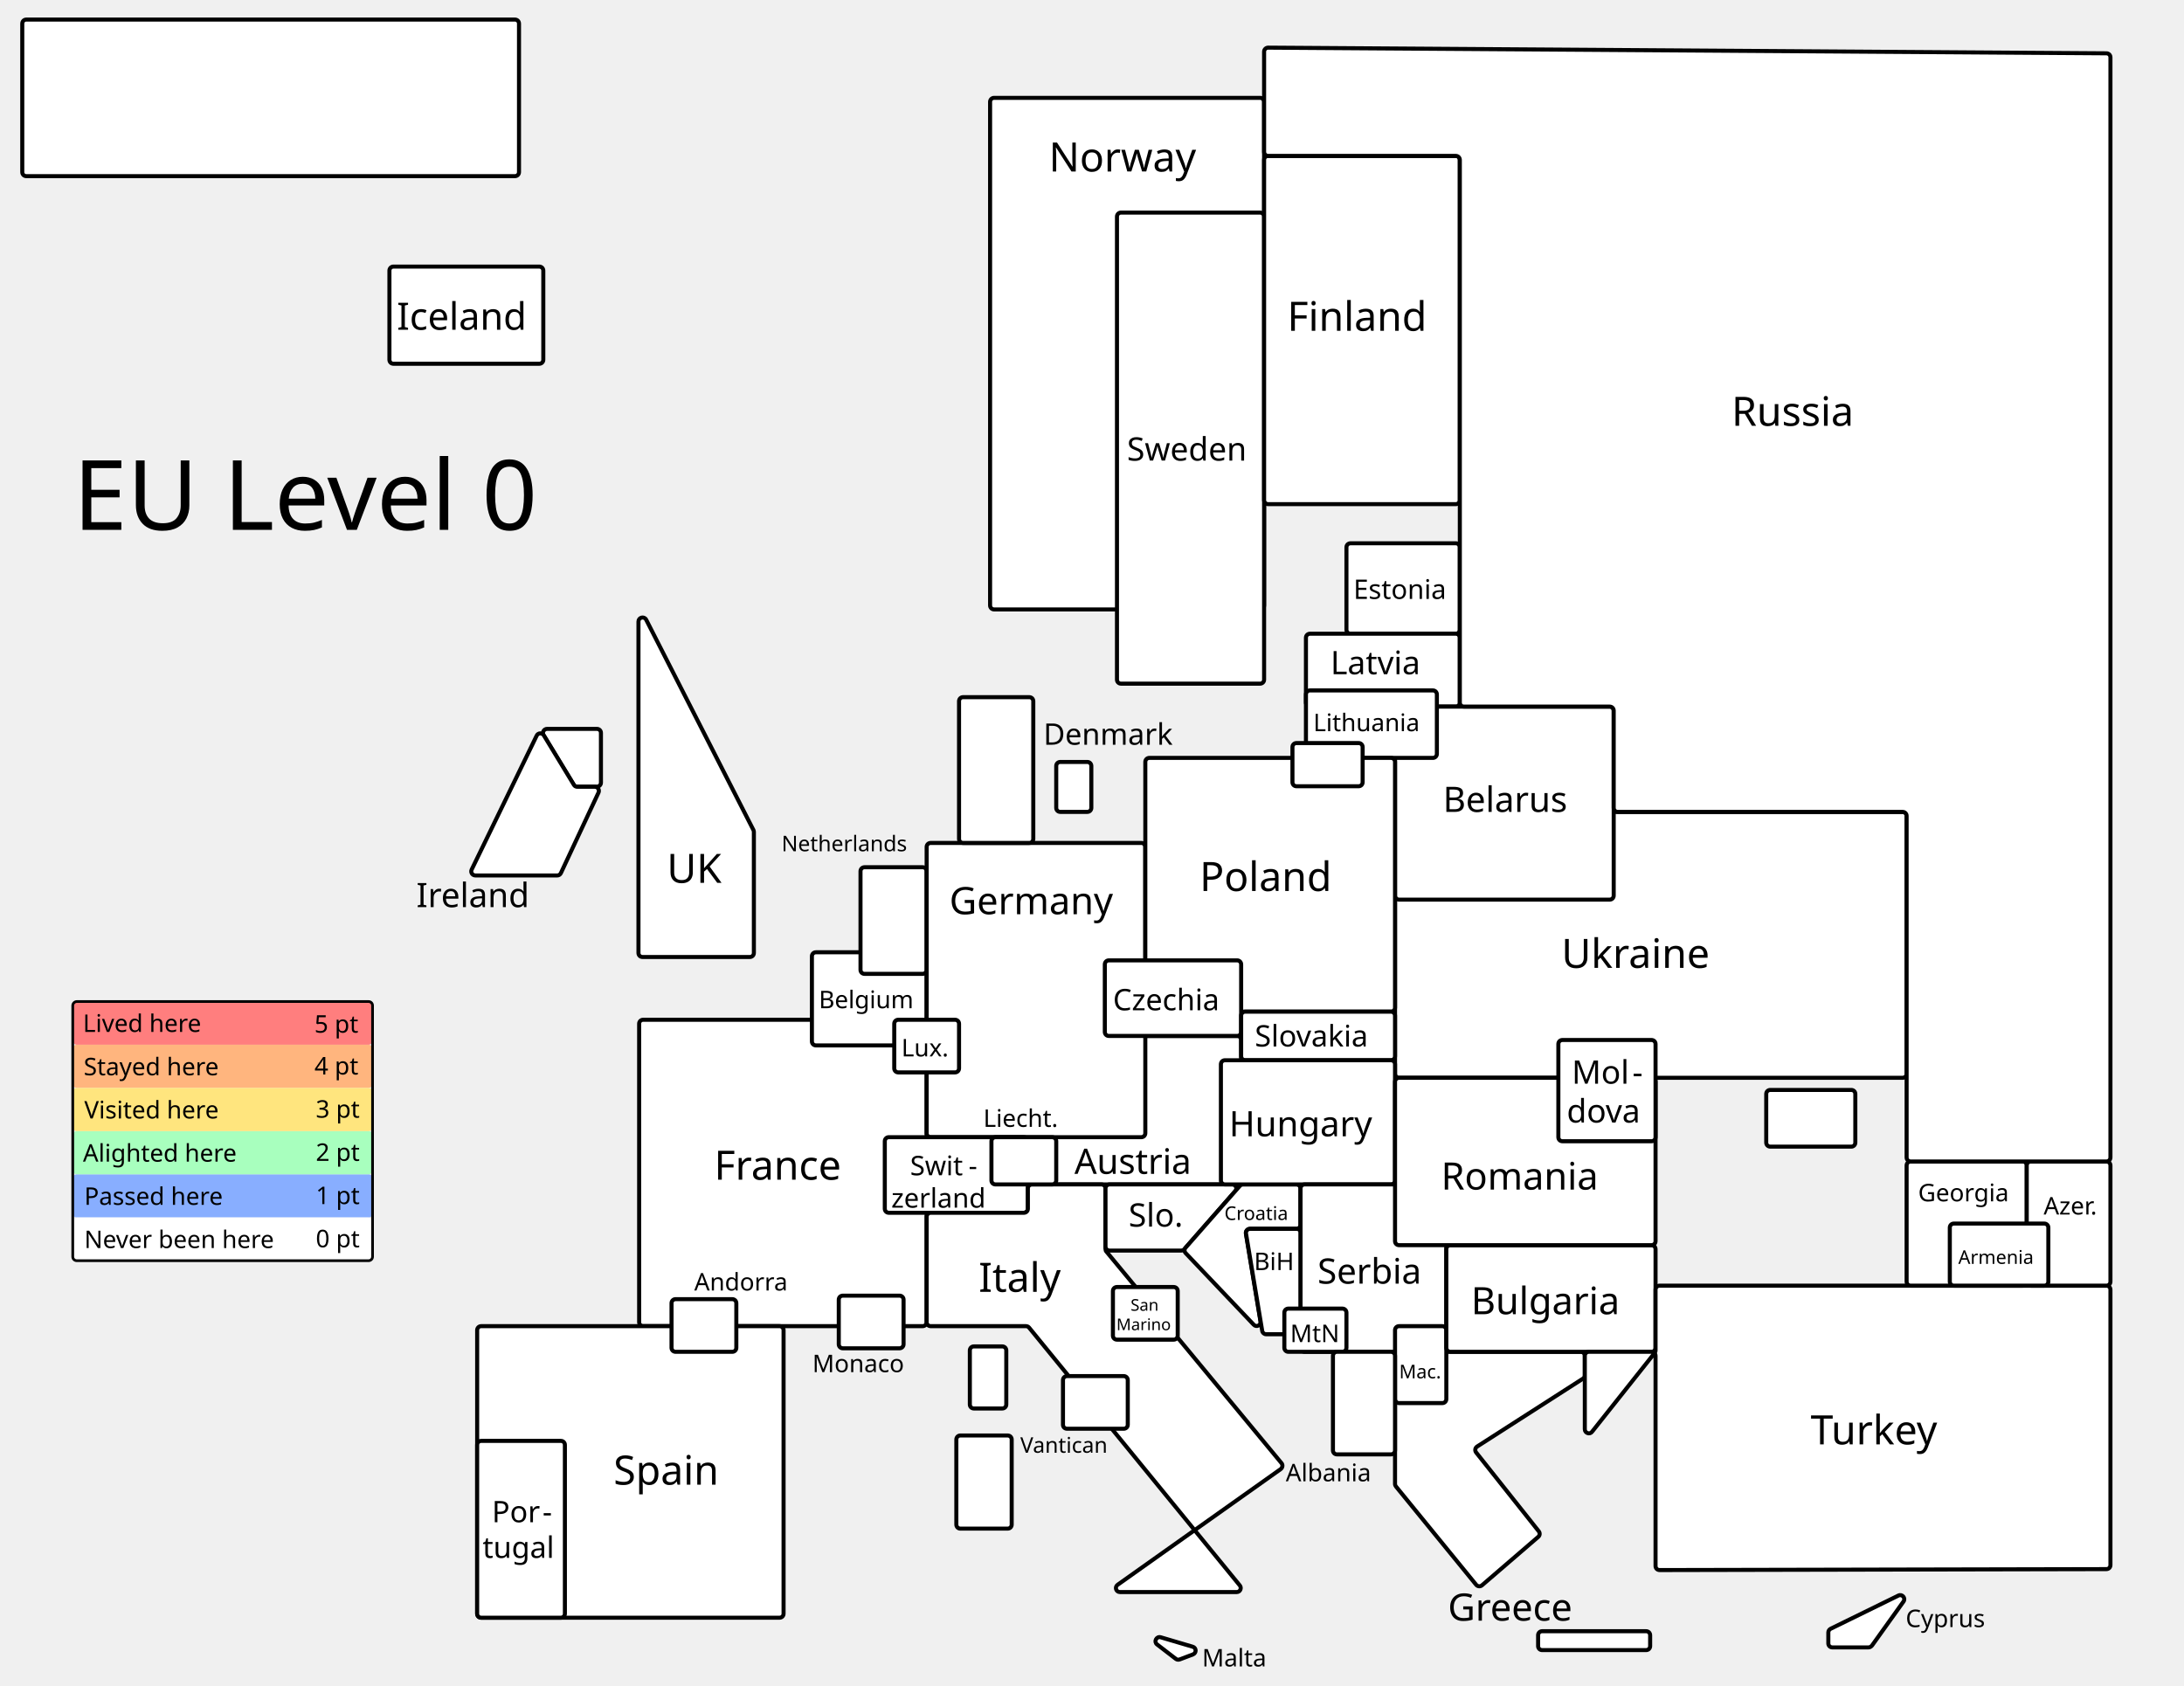
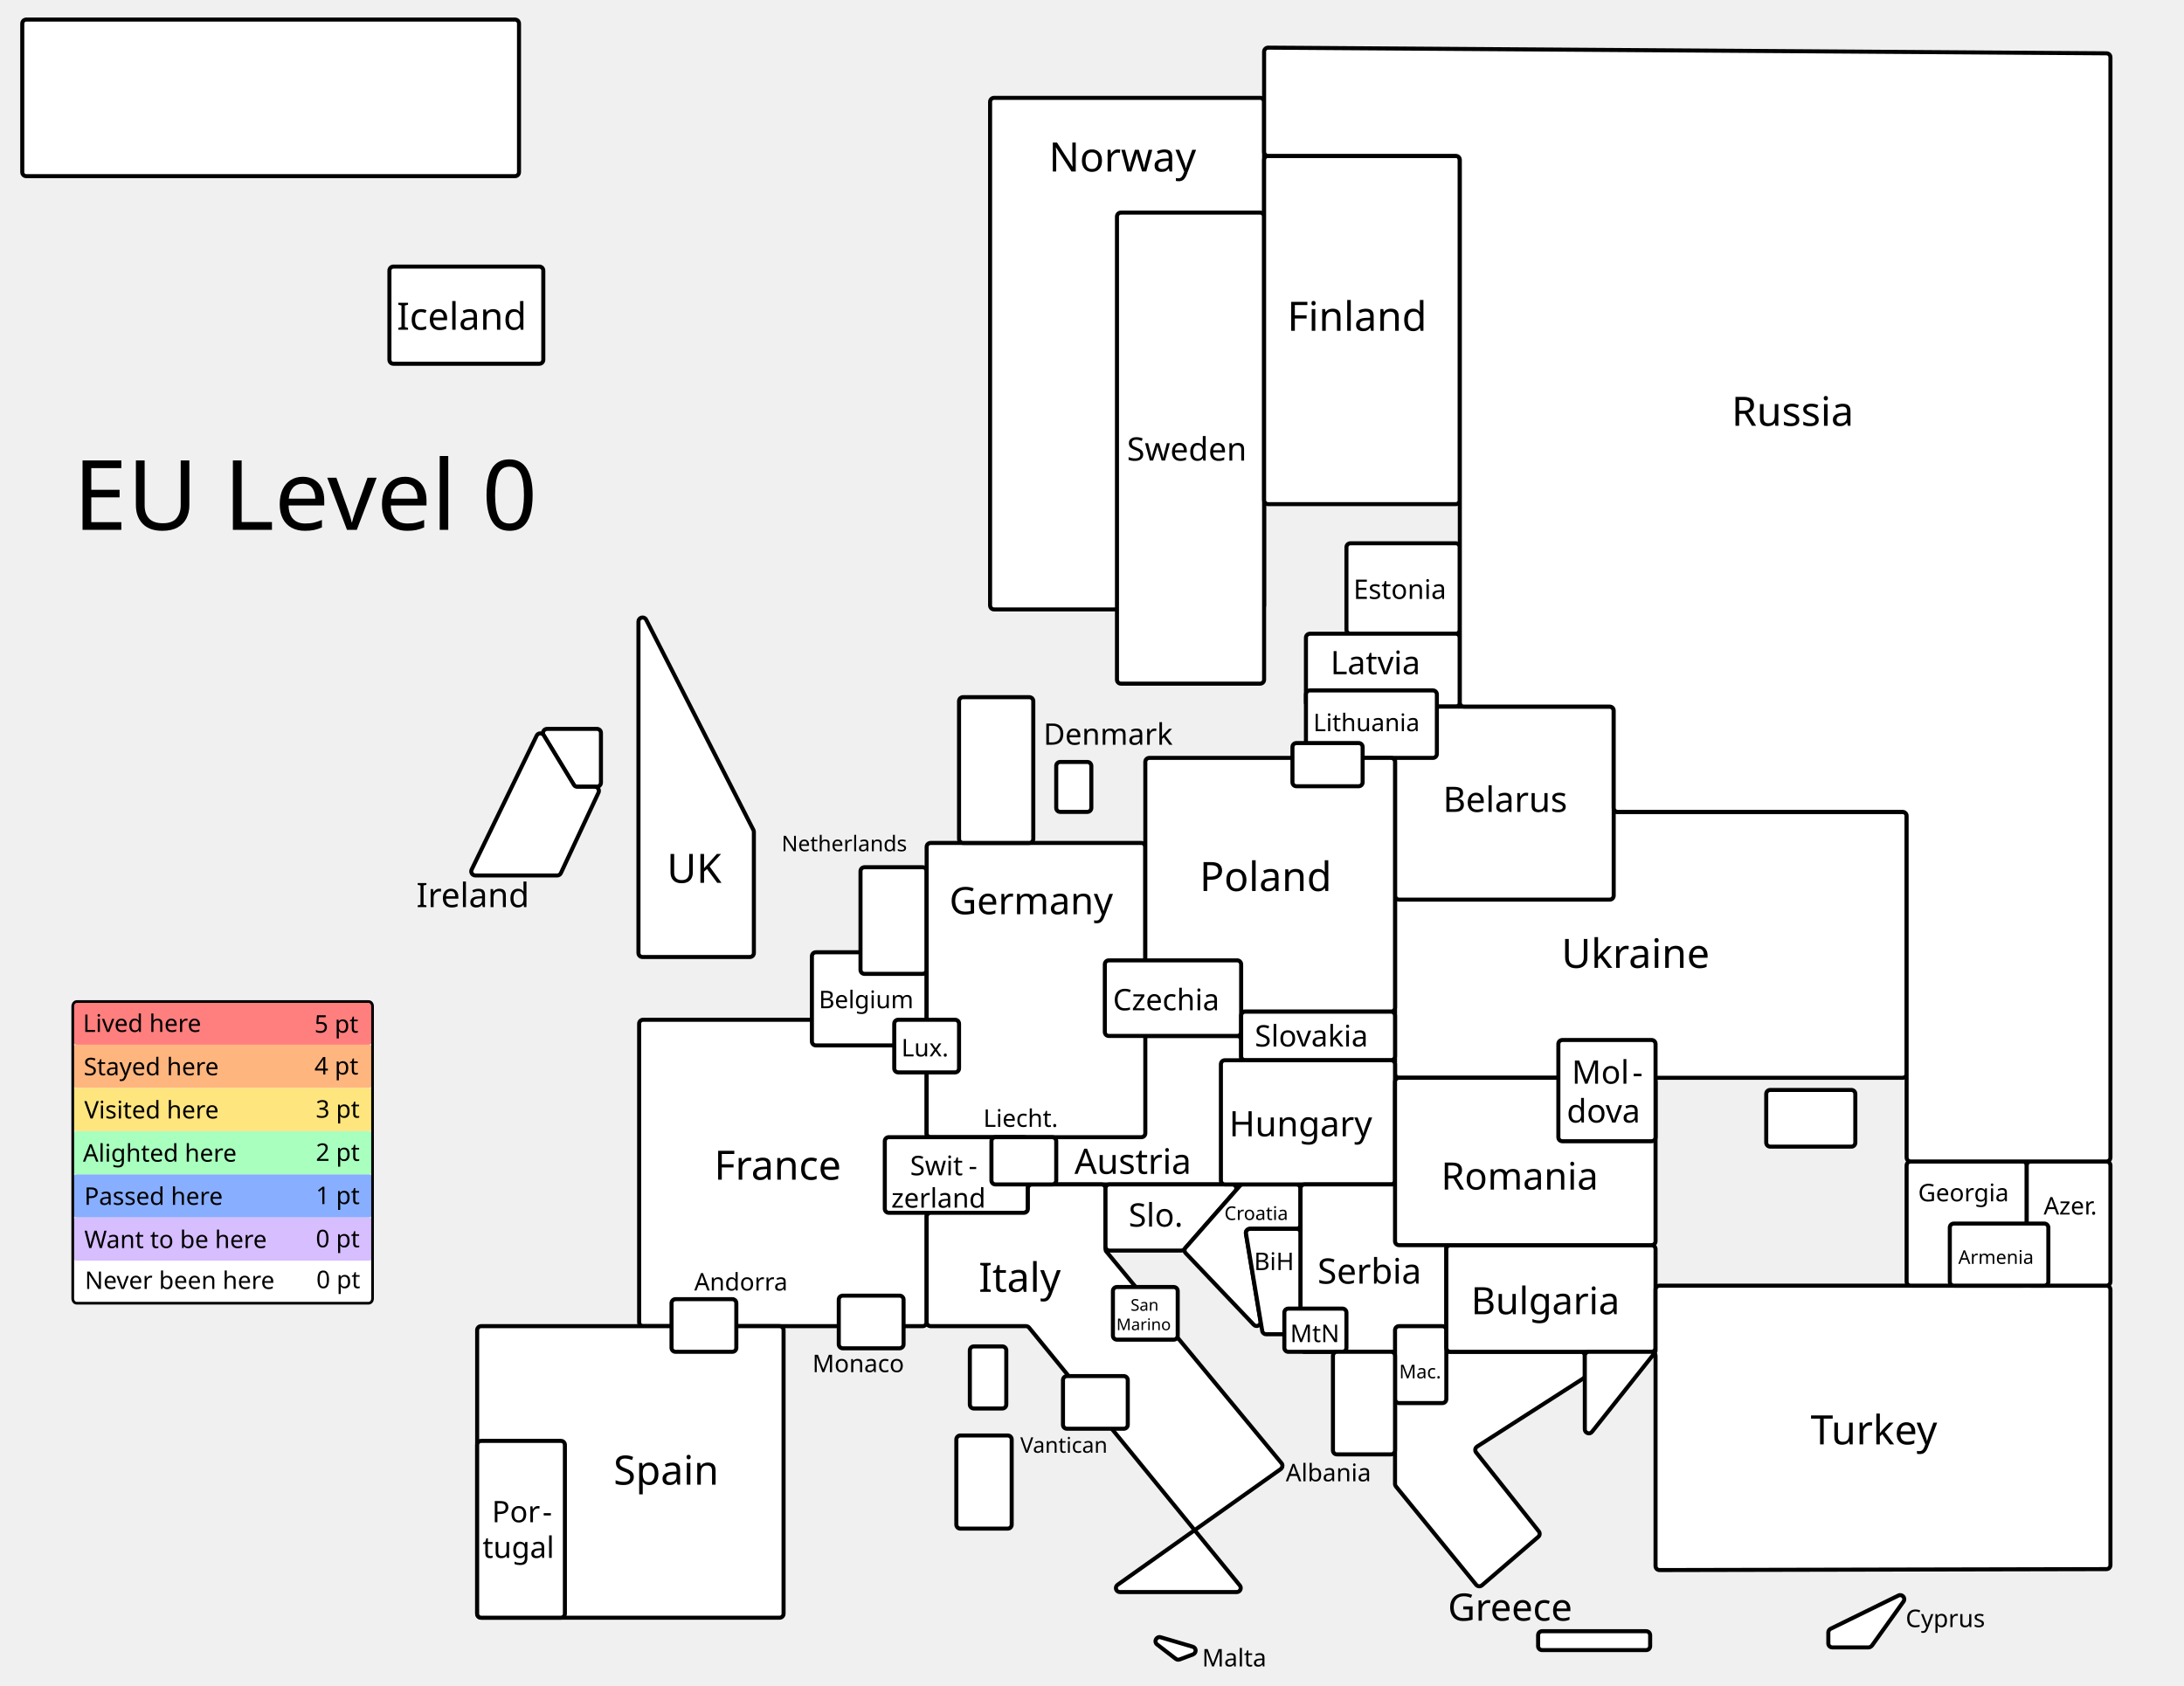
<svg xmlns="http://www.w3.org/2000/svg" version="1.1" id="Layer_1" x="0px" y="0px" viewBox="0 0 1618 1249" style="enable-background:new 0 0 1618 1249;" xml:space="preserve">
  <style type="text/css">
	.st0{fill:#FFFFFF;stroke:#000000;stroke-width:3;stroke-miterlimit:10;}
	.st1{display:none;fill:#FFFFFF;stroke:#000000;stroke-width:3;stroke-miterlimit:10;}
- 	.st2{fill:#88AEFF;}
- 	.st3{fill:#FF7E7E;}
- 	.st4{fill:#A8FFBE;}
- 	.st5{fill:#FFB57E;}
- 	.st6{fill:#FFFFFF;}
- 	.st7{fill:#FFE57E;}
- 	.st8{fill:none;stroke:#000000;stroke-width:2;stroke-miterlimit:10;}
- 	.st9{fill:none;}
- 	.st10{font-family:'ArialRoundedMTBold';}
- 	.st11{font-size:18px;}
- 	.st12{font-family:'LucidaSans-Demi';}
- 	.st13{font-size:72px;}
- 	.st14{font-size:30px;}
- 	.st15{font-size:25px;}
- 	.st16{font-size:22px;}
- 	.st17{font-size:28px;}
- 	.st18{font-size:26px;}
- 	.st19{font-size:16px;}
- 	.st20{font-size:20px;}
- 	.st21{font-size:24px;}
- 	.st22{font-size:14px;}
- 	.st23{font-size:12px;}
+ 	.st2{fill:#FFFFFF;}
+ 	.st3{fill:#88AEFF;}
+ 	.st4{fill:#FF7E7E;}
+ 	.st5{fill:#A8FFBE;}
+ 	.st6{fill:#FFB57E;}
+ 	.st7{fill:#D6BEFF;}
+ 	.st8{fill:#FFE57E;}
+ 	.st9{fill:none;stroke:#000000;stroke-width:2;stroke-miterlimit:10;}
+ 	.st10{fill:none;}
+ 	.st11{font-family:'ArialRoundedMTBold';}
+ 	.st12{font-size:18px;}
+ 	.st13{font-family:'LucidaSans-Demi';}
+ 	.st14{font-size:72px;}
+ 	.st15{font-size:30px;}
+ 	.st16{font-size:25px;}
+ 	.st17{font-size:22px;}
+ 	.st18{font-size:28px;}
+ 	.st19{font-size:26px;}
+ 	.st20{font-size:16px;}
+ 	.st21{font-size:20px;}
+ 	.st22{font-size:24px;}
+ 	.st23{font-size:14px;}
+ 	.st24{font-size:12px;}
</style>
  <g id="地区">
-     <path id="UK" class="st0" d="M558.5,616.4V706c0,1.7-1.3,3-3,3H476c-1.7,0-3-1.3-3-3V460.5c0-3.1,4.2-4.2,5.7-1.4l79.5,155.9   C558.4,615.5,558.5,616,558.5,616.4z" />
+     <path id="UK" class="st0" d="M558.5,616.4V706c0,1.7-1.3,3-3,3H476c-1.7,0-3-1.3-3-3V460.5c0-3.1,4.2-4.2,5.7-1.4L558.2,615   C558.4,615.5,558.5,616,558.5,616.4z" />
    <path id="UK_00000096773038719015062670000004004288675227892897_" class="st0" d="M405.3,540h36.9c1.7,0,3,1.3,3,3v36.8   c0,1.7-1.3,3-3,3h-14.6c-1,0-2-0.5-2.6-1.4l-22.4-36.8C401.5,542.6,403,540,405.3,540z" />
    <path id="Ireland" class="st0" d="M349.4,644.3l48.2-99.3c1-2.1,4-2.3,5.3-0.2l22.3,36.7c0.5,0.9,1.5,1.4,2.6,1.4h12.9   c2.2,0,3.6,2.3,2.7,4.3l-27.9,59.7c-0.5,1-1.5,1.7-2.7,1.7h-60.5C349.9,648.6,348.5,646.3,349.4,644.3z" />
    <path id="France" class="st0" d="M683.5,982.5h-207c-1.7,0-3-1.3-3-3v-221c0-1.7,1.3-3,3-3h207c1.7,0,3,1.3,3,3v221   C686.5,981.2,685.2,982.5,683.5,982.5z" />
    <path id="Belgium" class="st0" d="M683.5,774.5h-79c-1.7,0-3-1.3-3-3v-63c0-1.7,1.3-3,3-3h79c1.7,0,3,1.3,3,3v63   C686.5,773.2,685.2,774.5,683.5,774.5z" />
    <path id="Netherlands" class="st0" d="M683.5,642.5h-43c-1.7,0-3,1.3-3,3v73c0,1.7,1.3,3,3,3h43c1.7,0,3-1.3,3-3v-73   C686.5,643.8,685.2,642.5,683.5,642.5z" />
    <path id="Spain" class="st0" d="M577.5,1198.5h-221c-1.7,0-3-1.3-3-3v-210c0-1.7,1.3-3,3-3h221c1.7,0,3,1.3,3,3v210   C580.5,1197.2,579.2,1198.5,577.5,1198.5z" />
    <path id="Andorra" class="st0" d="M542.5,1001.5h-42c-1.7,0-3-1.3-3-3v-33c0-1.7,1.3-3,3-3h42c1.7,0,3,1.3,3,3v33   C545.5,1000.2,544.2,1001.5,542.5,1001.5z" />
    <path id="Portugal" class="st0" d="M415.5,1198.5h-59c-1.7,0-3-1.3-3-3v-125c0-1.7,1.3-3,3-3h59c1.7,0,3,1.3,3,3v125   C418.5,1197.2,417.2,1198.5,415.5,1198.5z" />
    <path id="Austria" class="st0" d="M764.5,767.5h152c1.7,0,3,1.3,3,3v104c0,1.7-1.3,3-3,3h-152c-1.7,0-3-1.3-3-3v-104   C761.5,768.8,762.8,767.5,764.5,767.5z" />
    <path id="Germany" class="st0" d="M845.5,842.5h-156c-1.7,0-3-1.3-3-3v-212c0-1.7,1.3-3,3-3h156c1.7,0,3,1.3,3,3v212   C848.5,841.2,847.2,842.5,845.5,842.5z" />
    <path id="Luxembourg" class="st0" d="M707.5,794.5h-42c-1.7,0-3-1.3-3-3v-33c0-1.7,1.3-3,3-3h42c1.7,0,3,1.3,3,3v33   C710.5,793.2,709.2,794.5,707.5,794.5z" />
    <path id="Switzerland" class="st0" d="M758.5,898.5h-100c-1.7,0-3-1.3-3-3v-50c0-1.7,1.3-3,3-3h100c1.7,0,3,1.3,3,3v50   C761.5,897.2,760.2,898.5,758.5,898.5z" />
    <path id="Italy" class="st0" d="M689.5,898.5h69c1.7,0,3-1.3,3-3v-15c0-1.7,1.3-3,3-3H816c1.7,0,3,1.3,3,3v44.9   c0,0.7,0.2,1.4,0.7,1.9L949.4,1084c1.1,1.3,0.8,3.3-0.6,4.4L828,1174.1c-2.4,1.7-1.2,5.4,1.7,5.4h86.5c2.5,0,3.9-2.9,2.3-4.9   l-156.1-191c-0.6-0.7-1.4-1.1-2.3-1.1h-70.6c-1.7,0-3-1.3-3-3v-78C686.5,899.8,687.8,898.5,689.5,898.5z" />
    <path id="Slovenia" class="st0" d="M875.1,926.5H822c-1.7,0-3-1.3-3-3v-43c0-1.7,1.3-3,3-3h90.9c2.6,0,4,3,2.2,5l-37.7,43   C876.8,926.1,876,926.5,875.1,926.5z" />
    <path id="Croatia" class="st0" d="M928.8,981.4l-50.4-53c-1.1-1.1-1.1-2.9-0.1-4l40.3-45.9c0.6-0.7,1.4-1,2.2-1h39.6   c1.7,0,3,1.3,3,3v26.9c0,1.7-1.3,3-3,3H926c-1.8,0-3.3,1.7-3,3.5l10.8,65C934.4,981.8,930.8,983.6,928.8,981.4z" />
    <path id="Bosnia_and_Herzegovina" class="st0" d="M935.1,986l-12-72.1c-0.3-1.8,1.1-3.5,3-3.5h34.5c1.7,0,3,1.3,3,3v72.1   c0,1.7-1.3,3-3,3H938C936.6,988.5,935.3,987.4,935.1,986z" />
    <path id="Denmark_00000152978937185391522830000000982450071633676435_" class="st0" d="M762.5,624.5h-49c-1.7,0-3-1.3-3-3v-102   c0-1.7,1.3-3,3-3h49c1.7,0,3,1.3,3,3v102C765.5,623.2,764.2,624.5,762.5,624.5z" />
    <path id="Denmark" class="st0" d="M805.5,601.5h-20c-1.7,0-3-1.3-3-3v-31c0-1.7,1.3-3,3-3h20c1.7,0,3,1.3,3,3v31   C808.5,600.2,807.2,601.5,805.5,601.5z" />
    <path id="Norway" class="st0" d="M933.5,451.5h-197c-1.7,0-3-1.3-3-3v-373c0-1.7,1.3-3,3-3h197c1.7,0,3,1.3,3,3v373   C936.5,450.2,935.2,451.5,933.5,451.5z" />
    <path id="Sweden" class="st0" d="M933.5,506.5h-103c-1.7,0-3-1.3-3-3v-343c0-1.7,1.3-3,3-3h103c1.7,0,3,1.3,3,3v343   C936.5,505.2,935.2,506.5,933.5,506.5z" />
    <path id="Finland" class="st0" d="M1078.5,373.5h-139c-1.7,0-3-1.3-3-3v-252c0-1.7,1.3-3,3-3h139c1.7,0,3,1.3,3,3v252   C1081.5,372.2,1080.2,373.5,1078.5,373.5z" />
    <path id="Estonia" class="st0" d="M1078.5,469.5h-78c-1.7,0-3-1.3-3-3v-61c0-1.7,1.3-3,3-3h78c1.7,0,3,1.3,3,3v61   C1081.5,468.2,1080.2,469.5,1078.5,469.5z" />
    <path id="Ukraine" class="st0" d="M1409.5,601.5h-373c-1.7,0-3,1.3-3,3v191c0,1.7,1.3,3,3,3h373c1.7,0,3-1.3,3-3v-191   C1412.5,602.8,1411.2,601.5,1409.5,601.5z" />
    <path id="Latvia" class="st0" d="M1078.5,469.5h-108c-1.7,0-3,1.3-3,3v48c0,1.7,1.3,3,3,3h108c1.7,0,3-1.3,3-3v-48   C1081.5,470.8,1080.2,469.5,1078.5,469.5z" />
    <path id="Belarus" class="st0" d="M1192.5,523.5h-156c-1.7,0-3,1.3-3,3v137c0,1.7,1.3,3,3,3h156c1.7,0,3-1.3,3-3v-137   C1195.5,524.8,1194.2,523.5,1192.5,523.5z" />
    <path id="Lithuania" class="st0" d="M1061.5,511.5h-91c-1.7,0-3,1.3-3,3v44c0,1.7,1.3,3,3,3h91c1.7,0,3-1.3,3-3v-44   C1064.5,512.8,1063.2,511.5,1061.5,511.5z" />
    <path id="Ukraine_00000089561160207137037110000013623068993263219844_" class="st0" d="M1371.5,807.5h-60c-1.7,0-3,1.3-3,3v36   c0,1.7,1.3,3,3,3h60c1.7,0,3-1.3,3-3v-36C1374.5,808.8,1373.2,807.5,1371.5,807.5z" />
    <path id="Poland" class="st0" d="M1030.5,749.5h-179c-1.7,0-3-1.3-3-3v-182c0-1.7,1.3-3,3-3h179c1.7,0,3,1.3,3,3v182   C1033.5,748.2,1032.2,749.5,1030.5,749.5z" />
    <path id="Czechia" class="st0" d="M916.5,767.5h-95c-1.7,0-3-1.3-3-3v-50c0-1.7,1.3-3,3-3h95c1.7,0,3,1.3,3,3v50   C919.5,766.2,918.2,767.5,916.5,767.5z" />
    <path id="Slovakia" class="st0" d="M1030.5,749.5h-108c-1.7,0-3,1.3-3,3v30c0,1.7,1.3,3,3,3h108c1.7,0,3-1.3,3-3v-30   C1033.5,750.8,1032.2,749.5,1030.5,749.5z" />
    <path id="Hungary" class="st0" d="M1030.5,877.5h-123c-1.7,0-3-1.3-3-3v-86c0-1.7,1.3-3,3-3h123c1.7,0,3,1.3,3,3v86   C1033.5,876.2,1032.2,877.5,1030.5,877.5z" />
    <path id="Serbia" class="st0" d="M1068.5,1001.5h-102c-1.7,0-3-1.3-3-3v-118c0-1.7,1.3-3,3-3h102c1.7,0,3,1.3,3,3v118   C1071.5,1000.2,1070.2,1001.5,1068.5,1001.5z" />
    <path id="Montenegro" class="st0" d="M994.5,1001.5h-40c-1.7,0-3-1.3-3-3v-26c0-1.7,1.3-3,3-3h40c1.7,0,3,1.3,3,3v26   C997.5,1000.2,996.2,1001.5,994.5,1001.5z" />
    <rect x="997.5" y="969.5" class="st1" width="36" height="32" />
    <path id="Greece" class="st0" d="M1036.5,1001.5h134.6c1.7,0,3,1.3,3,3v14.4c0,1-0.5,2-1.4,2.5l-78.4,50.3c-1.5,1-1.8,3-0.7,4.4   l46.4,58.4c1,1.3,0.8,3.1-0.4,4.1l-41.7,35.9c-1.3,1.1-3.2,0.9-4.3-0.4l-59.4-72.8c-0.4-0.5-0.7-1.2-0.7-1.9v-59.9v-35   C1033.5,1002.8,1034.8,1001.5,1036.5,1001.5z" />
    <path id="North_Macedonia" class="st0" d="M1036.5,1039.5h32c1.7,0,3-1.3,3-3v-51c0-1.7-1.3-3-3-3h-32c-1.7,0-3,1.3-3,3v51   C1033.5,1038.2,1034.8,1039.5,1036.5,1039.5z" />
    <path id="Albania" class="st0" d="M1030.5,1001.5h-40c-1.7,0-3,1.3-3,3v70c0,1.7,1.3,3,3,3h40c1.7,0,3-1.3,3-3v-70   C1033.5,1002.8,1032.2,1001.5,1030.5,1001.5z" />
    <path id="France_00000062891810610749560170000006346880724257285053_" class="st0" d="M742.5,1043.5h-21c-1.7,0-3-1.3-3-3v-40   c0-1.7,1.3-3,3-3h21c1.7,0,3,1.3,3,3v40C745.5,1042.2,744.2,1043.5,742.5,1043.5z" />
    <path id="Italy_00000107564510811685660580000015027859580549180053_" class="st0" d="M746.5,1132.5h-35c-1.7,0-3-1.3-3-3v-63   c0-1.7,1.3-3,3-3h35c1.7,0,3,1.3,3,3v63C749.5,1131.2,748.2,1132.5,746.5,1132.5z" />
    <path id="Bulgaria" class="st0" d="M1223.5,1001.5h-149c-1.7,0-3-1.3-3-3v-73c0-1.7,1.3-3,3-3h149c1.7,0,3,1.3,3,3v73   C1226.5,1000.2,1225.2,1001.5,1223.5,1001.5z" />
    <path id="Romania" class="st0" d="M1223.5,922.5h-187c-1.7,0-3-1.3-3-3v-118c0-1.7,1.3-3,3-3h187c1.7,0,3,1.3,3,3v118   C1226.5,921.2,1225.2,922.5,1223.5,922.5z" />
    <path id="Moldova" class="st0" d="M1223.5,845.5h-66c-1.7,0-3-1.3-3-3v-69c0-1.7,1.3-3,3-3h66c1.7,0,3,1.3,3,3v69   C1226.5,844.2,1225.2,845.5,1223.5,845.5z" />
    <path id="Liechtenstein" class="st0" d="M779.5,877.5h-42c-1.7,0-3-1.3-3-3v-29c0-1.7,1.3-3,3-3h42c1.7,0,3,1.3,3,3v29   C782.5,876.2,781.2,877.5,779.5,877.5z" />
    <path id="Turkey" class="st0" d="M1174.1,1004.5v54.4c0,2.8,3.6,4.1,5.3,1.9l46.4-58.4c0.4-0.5,0.7-1.2,0.7-1.9v-45   c0-1.7,1.3-3,3-3h331c1.7,0,3,1.3,3,3v204c0,1.7-1.3,3-3,3l-331,0.7c-1.7,0-3-1.3-3-3v-155.7c0-1.7-1.3-3-3-3h-46.4   C1175.4,1001.5,1174.1,1002.8,1174.1,1004.5z" />
    <path id="Cyprus" class="st0" d="M1384.2,1220.5h-26.7c-1.7,0-3-1.3-3-3v-8.1c0-1.1,0.7-2.2,1.7-2.7l50.2-24.6   c2.8-1.4,5.6,1.9,3.8,4.4l-23.4,32.7C1386.1,1220,1385.2,1220.5,1384.2,1220.5z" />
    <path id="Vantican_City" class="st0" d="M832.5,1058.5h-42c-1.7,0-3-1.3-3-3v-33c0-1.7,1.3-3,3-3h42c1.7,0,3,1.3,3,3v33   C835.5,1057.2,834.2,1058.5,832.5,1058.5z" />
    <path id="San_Marino" class="st0" d="M869.5,992.5h-42c-1.7,0-3-1.3-3-3v-33c0-1.7,1.3-3,3-3h42c1.7,0,3,1.3,3,3v33   C872.5,991.2,871.2,992.5,869.5,992.5z" />
    <path id="Iceland" class="st0" d="M399.5,269.5h-108c-1.7,0-3-1.3-3-3v-66c0-1.7,1.3-3,3-3h108c1.7,0,3,1.3,3,3v66   C402.5,268.2,401.2,269.5,399.5,269.5z" />
    <path id="Greece_00000039120318528496050390000001722774461469531296_" class="st0" d="M1219.5,1222.5h-77c-1.7,0-3-1.3-3-3v-8   c0-1.7,1.3-3,3-3h77c1.7,0,3,1.3,3,3v8C1222.5,1221.2,1221.2,1222.5,1219.5,1222.5z" />
    <path id="Georgia" class="st0" d="M1498.5,952.5h-83c-1.7,0-3-1.3-3-3v-86c0-1.7,1.3-3,3-3h83c1.7,0,3,1.3,3,3v86   C1501.5,951.2,1500.2,952.5,1498.5,952.5z" />
    <path id="Azerbaijan" class="st0" d="M1504.5,952.5h56c1.7,0,3-1.3,3-3v-86c0-1.7-1.3-3-3-3h-56c-1.7,0-3,1.3-3,3v86   C1501.5,951.2,1502.8,952.5,1504.5,952.5z" />
    <path id="Armenia" class="st0" d="M1514.5,952.5h-67c-1.7,0-3-1.3-3-3v-40c0-1.7,1.3-3,3-3h67c1.7,0,3,1.3,3,3v40   C1517.5,951.2,1516.2,952.5,1514.5,952.5z" />
    <path id="Greenland" class="st0" d="M381.5,14.5h-362c-1.7,0-3,1.3-3,3v110c0,1.7,1.3,3,3,3h362c1.7,0,3-1.3,3-3v-110   C384.5,15.8,383.2,14.5,381.5,14.5z" />
    <g id="Russia_00000114044153275607347460000015326427561664358548_">
      <path id="Russia" class="st0" d="M1195.5,598.5v-72c0-1.7-1.3-3-3-3h-108c-1.7,0-3-1.3-3-3v-402c0-1.7-1.3-3-3-3h-139    c-1.7,0-3-1.3-3-3V38.3c0-1.7,1.4-3,3-3l621,4.2c1.7,0,3,1.3,3,3v815c0,1.7-1.3,3-3,3h-145c-1.7,0-3-1.3-3-3v-253c0-1.7-1.3-3-3-3    h-211C1196.8,601.5,1195.5,600.2,1195.5,598.5z" />
      <path id="Russia_00000006694109900938651660000004983022586525839035_" class="st0" d="M1006.5,582.5h-46c-1.7,0-3-1.3-3-3v-26    c0-1.7,1.3-3,3-3h46c1.7,0,3,1.3,3,3v26C1009.5,581.2,1008.2,582.5,1006.5,582.5z" />
    </g>
    <path id="Monaco" class="st0" d="M666.4,998.9h-42c-1.7,0-3-1.3-3-3v-33c0-1.7,1.3-3,3-3h42c1.7,0,3,1.3,3,3v33   C669.4,997.5,668.1,998.9,666.4,998.9z" />
    <path id="Malta" class="st0" d="M883.8,1225.7l-9.8,3.7c-1,0.4-2.1,0.2-2.9-0.4l-13.9-10.7c-2.6-2-0.5-6.2,2.7-5.3l23.7,7   C886.4,1220.8,886.5,1224.6,883.8,1225.7z" />
  </g>
  <g id="Layer_4">
-     <path class="st2" d="M56.9,870H273c1.7,0,3,1.3,3,3v26c0,1.7-1.3,3-3,3H56.9c-1.7,0-3-1.3-3-3v-26C53.9,871.4,55.3,870,56.9,870z" />
-     <path class="st3" d="M56.9,742H273c1.7,0,3,1.3,3,3v26c0,1.7-1.3,3-3,3H56.9c-1.7,0-3-1.3-3-3v-26C53.9,743.4,55.3,742,56.9,742z" />
-     <path class="st4" d="M56.9,838H273c1.7,0,3,1.3,3,3v26c0,1.7-1.3,3-3,3H56.9c-1.7,0-3-1.3-3-3v-26C53.9,839.4,55.3,838,56.9,838z" />
-     <path class="st5" d="M56.9,774H273c1.7,0,3,1.3,3,3v26c0,1.7-1.3,3-3,3H56.9c-1.7,0-3-1.3-3-3v-26C53.9,775.4,55.3,774,56.9,774z" />
-     <path class="st6" d="M56.9,902H273c1.7,0,3,1.3,3,3v26c0,1.7-1.3,3-3,3H56.9c-1.7,0-3-1.3-3-3v-26C53.9,903.4,55.3,902,56.9,902z" />
-     <path class="st7" d="M56.9,806H273c1.7,0,3,1.3,3,3v26c0,1.7-1.3,3-3,3H56.9c-1.7,0-3-1.3-3-3v-26C53.9,807.4,55.3,806,56.9,806z" />
-     <path class="st8" d="M56.9,742H273c1.7,0,3,1.3,3,3v186c0,1.7-1.3,3-3,3H56.9c-1.7,0-3-1.3-3-3V745C53.9,743.4,55.3,742,56.9,742z" />
-     <path class="st9" d="M64.4,749.6h90.2c1.7,0,3,1.3,3,3v10.6c0,1.7-1.3,3-3,3H64.4c-1.7,0-3-1.3-3-3v-10.6   C61.4,751,62.8,749.6,64.4,749.6z" />
-     <text transform="matrix(1 0 0 1 61.4438 764.5048)" class="st10 st11">Lived here </text>
-     <path class="st9" d="M65,781.8h117.9c1.7,0,3,1.3,3,3v10.6c0,1.7-1.3,3-3,3H65c-1.7,0-3-1.3-3-3v-10.6   C62,783.2,63.4,781.8,65,781.8z" />
-     <text transform="matrix(1 0 0 1 61.9937 796.6229)" class="st10 st11">Stayed here </text>
-     <path class="st9" d="M65.4,813.8h117.9c1.7,0,3,1.3,3,3v10.6c0,1.7-1.3,3-3,3H65.4c-1.7,0-3-1.3-3-3v-10.6   C62.4,815.2,63.8,813.8,65.4,813.8z" />
-     <text transform="matrix(1 0 0 1 62.4503 828.6221)" class="st10 st11">Visited here </text>
-     <path class="st9" d="M64.4,845.8h117.9c1.7,0,3,1.3,3,3v10.6c0,1.7-1.3,3-3,3H64.4c-1.7,0-3-1.3-3-3v-10.6   C61.4,847.2,62.8,845.8,64.4,845.8z" />
-     <text transform="matrix(1 0 0 1 61.4503 860.6222)" class="st10 st11">Alighted here </text>
-     <path class="st9" d="M65.4,877.8h117.9c1.7,0,3,1.3,3,3v10.6c0,1.7-1.3,3-3,3H65.4c-1.7,0-3-1.3-3-3v-10.6   C62.4,879.2,63.8,877.8,65.4,877.8z" />
-     <text transform="matrix(1 0 0 1 62.4503 892.6222)" class="st10 st11">Passed here </text>
-     <path class="st9" d="M65.4,909.8h165.5c1.7,0,3,1.3,3,3v10.6c0,1.7-1.3,3-3,3H65.4c-1.7,0-3-1.3-3-3v-10.6   C62.4,911.2,63.8,909.8,65.4,909.8z" />
-     <text transform="matrix(1 0 0 1 62.4503 924.6222)" class="st10 st11">Never been here </text>
-     <path class="st9" d="M209.3,750.2h53.4c1.7,0,3,1.3,3,3v10.6c0,1.7-1.3,3-3,3h-53.4c-1.7,0-3-1.3-3-3v-10.6   C206.3,751.6,207.7,750.2,209.3,750.2z" />
-     <text transform="matrix(1 0 0 1 232.9265 765.0421)" class="st10 st11">5 pt </text>
-     <path class="st9" d="M209.3,781.2h53.4c1.7,0,3,1.3,3,3v10.6c0,1.7-1.3,3-3,3h-53.4c-1.7,0-3-1.3-3-3v-10.6   C206.3,782.6,207.7,781.2,209.3,781.2z" />
-     <text transform="matrix(1 0 0 1 232.954 796.0421)" class="st10 st11">4 pt </text>
-     <path class="st9" d="M210.3,813.2h53.4c1.7,0,3,1.3,3,3v10.6c0,1.7-1.3,3-3,3h-53.4c-1.7,0-3-1.3-3-3v-10.6   C207.3,814.6,208.7,813.2,210.3,813.2z" />
-     <text transform="matrix(1 0 0 1 233.954 828.0421)" class="st10 st11">3 pt </text>
-     <path class="st9" d="M210.3,845.2h53.4c1.7,0,3,1.3,3,3v10.6c0,1.7-1.3,3-3,3h-53.4c-1.7,0-3-1.3-3-3v-10.6   C207.3,846.6,208.7,845.2,210.3,845.2z" />
-     <text transform="matrix(1 0 0 1 233.954 860.0421)" class="st10 st11">2 pt </text>
-     <path class="st9" d="M210.3,877.2h53.4c1.7,0,3,1.3,3,3v10.6c0,1.7-1.3,3-3,3h-53.4c-1.7,0-3-1.3-3-3v-10.6   C207.3,878.6,208.7,877.2,210.3,877.2z" />
-     <text transform="matrix(1 0 0 1 233.954 892.0421)" class="st10 st11">1 pt </text>
-     <path class="st9" d="M210.3,909.2h53.4c1.7,0,3,1.3,3,3v10.6c0,1.7-1.3,3-3,3h-53.4c-1.7,0-3-1.3-3-3v-10.6   C207.3,910.6,208.7,909.2,210.3,909.2z" />
-     <text transform="matrix(1 0 0 1 233.954 924.0421)" class="st10 st11">0 pt </text>
+     <path class="st2" d="M56.9,933.1H273c1.7,0,3,1.3,3,3v26c0,1.7-1.3,3-3,3H56.9c-1.7,0-3-1.3-3-3v-26   C53.9,934.5,55.3,933.1,56.9,933.1z" />
+     <path class="st3" d="M56.9,870H273c1.7,0,3,1.3,3,3v26c0,1.7-1.3,3-3,3H56.9c-1.7,0-3-1.3-3-3v-26C53.9,871.4,55.3,870,56.9,870z" />
+     <path class="st4" d="M56.9,742H273c1.7,0,3,1.3,3,3v26c0,1.7-1.3,3-3,3H56.9c-1.7,0-3-1.3-3-3v-26C53.9,743.4,55.3,742,56.9,742z" />
+     <path class="st5" d="M56.9,838H273c1.7,0,3,1.3,3,3v26c0,1.7-1.3,3-3,3H56.9c-1.7,0-3-1.3-3-3v-26C53.9,839.4,55.3,838,56.9,838z" />
+     <path class="st6" d="M56.9,774H273c1.7,0,3,1.3,3,3v26c0,1.7-1.3,3-3,3H56.9c-1.7,0-3-1.3-3-3v-26C53.9,775.4,55.3,774,56.9,774z" />
+     <path class="st7" d="M56.9,902H273c1.7,0,3,1.3,3,3v26c0,1.7-1.3,3-3,3H56.9c-1.7,0-3-1.3-3-3v-26C53.9,903.4,55.3,902,56.9,902z" />
+     <path class="st8" d="M56.9,806H273c1.7,0,3,1.3,3,3v26c0,1.7-1.3,3-3,3H56.9c-1.7,0-3-1.3-3-3v-26C53.9,807.4,55.3,806,56.9,806z" />
+     <path class="st9" d="M56.9,742H273c1.7,0,3,1.5,3,3.5V962c0,2-1.3,3.5-3,3.5H56.9c-1.7,0-3-1.5-3-3.5V745.5   C53.9,743.6,55.3,742,56.9,742z" />
+     <path class="st10" d="M64.4,749.6h90.2c1.7,0,3,1.3,3,3v10.6c0,1.7-1.3,3-3,3H64.4c-1.7,0-3-1.3-3-3v-10.6   C61.4,751,62.8,749.6,64.4,749.6z" />
+     <text transform="matrix(1 0 0 1 61.4438 764.5048)" class="st11 st12">Lived here </text>
+     <path class="st10" d="M65,781.8h117.9c1.7,0,3,1.3,3,3v10.6c0,1.7-1.3,3-3,3H65c-1.7,0-3-1.3-3-3v-10.6   C62,783.2,63.4,781.8,65,781.8z" />
+     <text transform="matrix(1 0 0 1 61.9937 796.6229)" class="st11 st12">Stayed here </text>
+     <path class="st10" d="M65.4,813.8h117.9c1.7,0,3,1.3,3,3v10.6c0,1.7-1.3,3-3,3H65.4c-1.7,0-3-1.3-3-3v-10.6   C62.4,815.2,63.8,813.8,65.4,813.8z" />
+     <text transform="matrix(1 0 0 1 62.4503 828.6221)" class="st11 st12">Visited here </text>
+     <path class="st10" d="M64.4,845.8h117.9c1.7,0,3,1.3,3,3v10.6c0,1.7-1.3,3-3,3H64.4c-1.7,0-3-1.3-3-3v-10.6   C61.4,847.2,62.8,845.8,64.4,845.8z" />
+     <text transform="matrix(1 0 0 1 61.4503 860.6222)" class="st11 st12">Alighted here </text>
+     <path class="st10" d="M65.4,877.8h117.9c1.7,0,3,1.3,3,3v10.6c0,1.7-1.3,3-3,3H65.4c-1.7,0-3-1.3-3-3v-10.6   C62.4,879.2,63.8,877.8,65.4,877.8z" />
+     <text transform="matrix(1 0 0 1 62.4503 892.6222)" class="st11 st12">Passed here </text>
+     <path class="st10" d="M65.4,909.8h165.5c1.7,0,3,1.3,3,3v10.6c0,1.7-1.3,3-3,3H65.4c-1.7,0-3-1.3-3-3v-10.6   C62.4,911.2,63.8,909.8,65.4,909.8z" />
+     <text transform="matrix(1 0 0 1 62.4503 924.6222)" class="st11 st12">Want to be here </text>
+     <path class="st10" d="M65.8,940.1h165.5c1.7,0,3,1.3,3,3v10.6c0,1.7-1.3,3-3,3H65.8c-1.7,0-3-1.3-3-3v-10.6   C62.8,941.5,64.2,940.1,65.8,940.1z" />
+     <text transform="matrix(1 0 0 1 62.8503 954.9222)" class="st11 st12">Never been here </text>
+     <path class="st10" d="M210.7,939.5h53.4c1.7,0,3,1.3,3,3v10.6c0,1.7-1.3,3-3,3h-53.4c-1.7,0-3-1.3-3-3v-10.6   C207.7,940.9,209.1,939.5,210.7,939.5z" />
+     <text transform="matrix(1 0 0 1 234.354 954.3421)" class="st11 st12">0 pt </text>
+     <path class="st10" d="M209.3,750.2h53.4c1.7,0,3,1.3,3,3v10.6c0,1.7-1.3,3-3,3h-53.4c-1.7,0-3-1.3-3-3v-10.6   C206.3,751.6,207.7,750.2,209.3,750.2z" />
+     <text transform="matrix(1 0 0 1 232.9265 765.0421)" class="st11 st12">5 pt </text>
+     <path class="st10" d="M209.3,781.2h53.4c1.7,0,3,1.3,3,3v10.6c0,1.7-1.3,3-3,3h-53.4c-1.7,0-3-1.3-3-3v-10.6   C206.3,782.6,207.7,781.2,209.3,781.2z" />
+     <text transform="matrix(1 0 0 1 232.954 796.0421)" class="st11 st12">4 pt </text>
+     <path class="st10" d="M210.3,813.2h53.4c1.7,0,3,1.3,3,3v10.6c0,1.7-1.3,3-3,3h-53.4c-1.7,0-3-1.3-3-3v-10.6   C207.3,814.6,208.7,813.2,210.3,813.2z" />
+     <text transform="matrix(1 0 0 1 233.954 828.0421)" class="st11 st12">3 pt </text>
+     <path class="st10" d="M210.3,845.2h53.4c1.7,0,3,1.3,3,3v10.6c0,1.7-1.3,3-3,3h-53.4c-1.7,0-3-1.3-3-3v-10.6   C207.3,846.6,208.7,845.2,210.3,845.2z" />
+     <text transform="matrix(1 0 0 1 233.954 860.0421)" class="st11 st12">2 pt </text>
+     <path class="st10" d="M210.3,877.2h53.4c1.7,0,3,1.3,3,3v10.6c0,1.7-1.3,3-3,3h-53.4c-1.7,0-3-1.3-3-3v-10.6   C207.3,878.6,208.7,877.2,210.3,877.2z" />
+     <text transform="matrix(1 0 0 1 233.954 892.0421)" class="st11 st12">1 pt </text>
+     <path class="st10" d="M210.3,909.2h53.4c1.7,0,3,1.3,3,3v10.6c0,1.7-1.3,3-3,3h-53.4c-1.7,0-3-1.3-3-3v-10.6   C207.3,910.6,208.7,909.2,210.3,909.2z" />
+     <text transform="matrix(1 0 0 1 233.954 924.0421)" class="st11 st12">0 pt </text>
  </g>
-   <text transform="matrix(1 0 0 1 54.171 392.5391)" class="st12 st13">EU Level 0</text>
-   <g id="Layer_2">
+   <text transform="matrix(1 0 0 1 54.171 392.5391)" class="st13 st14">EU Level 0</text>
+   <g id="Layer_2_00000170987999295440703620000011370224957708253887_">
</g>
  <g id="Layer_3_00000092435239432390454380000005536149852209534354_">
-     <rect x="438.8" y="618" class="st9" width="154" height="49" />
-     <text transform="matrix(1 0 0 1 494.0555 654.0649)" class="st12 st14">UK</text>
-     <rect x="276.5" y="637.9" class="st9" width="154" height="49" />
-     <text transform="matrix(1 0 0 1 308.4437 672.0728)" class="st12 st15">Ireland</text>
-     <rect x="503" y="837.9" class="st9" width="154" height="49" />
-     <text transform="matrix(1 0 0 1 529.1259 873.9949)" class="st12 st14">France</text>
-     <rect x="419.6" y="1063.9" class="st9" width="154" height="49" />
-     <text transform="matrix(1 0 0 1 454.5198 1099.918)" class="st12 st14">Spain</text>
-     <rect x="353.7" y="1075.1" class="st9" width="65.7" height="114.8" />
-     <text transform="matrix(1 0 0 1 364.4144 1127.781)">
-       <tspan x="0" y="0" class="st12 st16">Por</tspan>
-       <tspan x="37.5" y="0" class="st12 st16">-</tspan>
-       <tspan x="-6.9" y="26.4" class="st12 st16">tugal</tspan>
-     </text>
-     <rect x="690.5" y="642" class="st9" width="154" height="49" />
-     <text transform="matrix(1 0 0 1 703.3309 677.2939)" class="st12 st17">Germany</text>
-     <rect x="864" y="624.1" class="st9" width="154" height="49" />
-     <text transform="matrix(1 0 0 1 888.7343 660.1151)" class="st12 st14">Poland</text>
-     <rect x="1139.5" y="681" class="st9" width="154" height="49" />
-     <text transform="matrix(1 0 0 1 1156.807 717.0649)" class="st12 st14">Ukraine</text>
-     <rect x="1041.5" y="567" class="st9" width="154" height="49" />
-     <text transform="matrix(1 0 0 1 1069.026 601.5)" class="st12 st18">Belarus</text>
-     <rect x="747.5" y="518.8" class="st9" width="154" height="49" />
-     <text transform="matrix(1 0 0 1 773.0126 551.7388)" class="st12 st16">Denmark</text>
-     <rect x="681.5" y="921" class="st9" width="154" height="49" />
-     <text transform="matrix(1 0 0 1 725.0062 957.0649)" class="st12 st14">Italy</text>
-     <rect x="567" y="715.5" class="st9" width="154" height="49" />
-     <text transform="matrix(1 0 0 1 606.6288 746.939)" class="st12 st11">Belgium</text>
-     <rect x="552" y="600" class="st9" width="154" height="49" />
-     <text transform="matrix(1 0 0 1 579.0066 630.668)" class="st12 st19">Netherlands</text>
-     <rect x="791.4" y="715.5" class="st9" width="154" height="49" />
-     <text transform="matrix(1 0 0 1 824.5345 748.481)" class="st12 st16">Czechia</text>
-     <rect x="890.5" y="807.3" class="st9" width="154" height="49" />
-     <text transform="matrix(1 0 0 1 910.5741 841.8453)" class="st12 st18">Hungary</text>
-     <rect x="1053" y="846" class="st9" width="154" height="49" />
-     <text transform="matrix(1 0 0 1 1067.615 881.2939)" class="st12 st17">Romania</text>
-     <rect x="1318.4" y="1034" class="st9" width="154" height="49" />
-     <text transform="matrix(1 0 0 1 1341.402 1070.065)" class="st12 st14">Turkey</text>
-     <rect x="1044.5" y="1165.4" class="st9" width="154" height="49" />
-     <text transform="matrix(1 0 0 1 1072.637 1200.674)" class="st12 st17">Greece</text>
-     <rect x="1072" y="938.4" class="st9" width="154" height="49" />
-     <text transform="matrix(1 0 0 1 1089.821 973.6489)" class="st12 st17">Bulgaria</text>
-     <rect x="767.5" y="835.2" class="st9" width="154" height="49" />
-     <text transform="matrix(1 0 0 1 795.9911 869.6782)" class="st12 st18">Austria</text>
-     <rect x="899.5" y="742.3" class="st9" width="154" height="49" />
-     <text transform="matrix(1 0 0 1 929.6156 775.3109)" class="st12 st16">Slovakia</text>
-     <rect x="659.8" y="850.5" class="st9" width="78.2" height="49" />
-     <text transform="matrix(1 0 0 1 674.2625 870.7051)">
-       <tspan x="0" y="0" class="st12 st20">Swit</tspan>
-       <tspan x="43.3" y="0" class="st12 st20">-</tspan>
-       <tspan x="-14" y="24" class="st12 st20">zerland</tspan>
-     </text>
-     <rect x="963.5" y="411.5" class="st9" width="154" height="49" />
-     <text transform="matrix(1 0 0 1 1002.702 443.71)" class="st12 st20">Estonia</text>
-     <rect x="945.7" y="465.8" class="st9" width="154" height="49" />
-     <text transform="matrix(1 0 0 1 985.6877 499.527)" class="st12 st21">Latvia</text>
-     <rect x="939" y="510.3" class="st9" width="154" height="49" />
-     <text transform="matrix(1 0 0 1 972.951 541.7158)" class="st12 st11">Lithuania</text>
-     <rect x="1159.5" y="783.5" class="st9" width="62" height="49" />
-     <text transform="matrix(1 0 0 1 1164.426 802.8521)">
-       <tspan x="0" y="0" class="st12 st21">Mol</tspan>
-       <tspan x="44.9" y="0" class="st12 st21">-</tspan>
-       <tspan x="-3.7" y="28.8" class="st12 st21">dova</tspan>
-     </text>
-     <rect x="940.5" y="916.5" class="st9" width="154" height="49" />
-     <text transform="matrix(1 0 0 1 976.0624 951.0073)" class="st12 st18">Serbia</text>
-     <rect x="780.5" y="875" class="st9" width="154" height="49" />
-     <text transform="matrix(1 0 0 1 836.1132 908.7471)" class="st12 st21">Slo.</text>
-     <rect x="941.2" y="1066" class="st9" width="92.5" height="49" />
-     <text transform="matrix(1 0 0 1 952.5634 1097.439)" class="st12 st11">Albania</text>
-     <rect x="856.1" y="873.9" class="st9" width="154" height="49" />
-     <text transform="matrix(1 0 0 1 907.0862 903.827)" class="st12 st22">Croatia</text>
-     <rect x="867.7" y="909.5" class="st9" width="154" height="49" />
-     <text transform="matrix(1 0 0 1 929.0422 940.9233)" class="st12 st11">BiH</text>
-     <rect x="897.6" y="962.9" class="st9" width="154" height="49" />
-     <text transform="matrix(1 0 0 1 955.8191 994.2939)" class="st12 st11">MtN</text>
-     <rect x="975.5" y="991.2" class="st9" width="154" height="49" />
-     <text transform="matrix(1 0 0 1 1036.576 1021.139)" class="st12 st22">Mac.</text>
-     <rect x="714.5" y="1045.6" class="st9" width="154" height="49" />
-     <text transform="matrix(1 0 0 1 755.8944 1076.289)" class="st12 st19">Vantican</text>
-     <rect x="819.2" y="949.1" class="st9" width="58.6" height="49" />
-     <text transform="matrix(1 0 0 1 837.6044 971.0742)">
-       <tspan x="0" y="0" class="st12 st23">San </tspan>
-       <tspan x="-10.5" y="14.4" class="st12 st23">Marino</tspan>
-     </text>
-     <rect x="681.5" y="803.4" class="st9" width="154" height="49" />
-     <text transform="matrix(1 0 0 1 728.494 834.8488)" class="st12 st11">Liecht.</text>
-     <rect x="609.5" y="751.2" class="st9" width="154" height="49" />
-     <text transform="matrix(1 0 0 1 667.8143 782.6459)" class="st12 st11">Lux.</text>
-     <rect x="475" y="924.7" class="st9" width="154" height="49" />
-     <text transform="matrix(1 0 0 1 514.323 956.092)" class="st12 st11">Andorra</text>
-     <rect x="838.9" y="1203.1" class="st9" width="154" height="49" />
-     <text transform="matrix(1 0 0 1 890.5501 1234.584)" class="st12 st11">Malta</text>
-     <rect x="1367.5" y="1174" class="st9" width="154" height="49" />
-     <text transform="matrix(1 0 0 1 1411.787 1205.439)" class="st12 st11">Cyprus</text>
-     <rect x="560.5" y="985.1" class="st9" width="154" height="49" />
-     <text transform="matrix(1 0 0 1 601.8427 1016.576)" class="st12 st11">Monaco</text>
-     <rect x="1380" y="858.6" class="st9" width="154" height="49" />
-     <text transform="matrix(1 0 0 1 1421.022 890.0211)" class="st12 st11">Georgia</text>
-     <rect x="1460.5" y="868.3" class="st9" width="154" height="49" />
-     <text transform="matrix(1 0 0 1 1514.012 899.777)" class="st12 st11">Azer.</text>
-     <rect x="1404" y="906.5" class="st9" width="154" height="49" />
-     <text transform="matrix(1 0 0 1 1450.785 936.3584)" class="st12 st22">Armenia</text>
-     <rect x="288.9" y="214" class="st9" width="113.1" height="39" />
-     <text transform="matrix(1 0 0 1 293.9506 244.2939)" class="st12 st17">Iceland</text>
-     <rect x="758.5" y="91" class="st9" width="154" height="49" />
-     <text transform="matrix(1 0 0 1 777.0673 127.0649)" class="st12 st14">Norway</text>
-     <rect x="805" y="307.5" class="st9" width="154" height="49" />
-     <text transform="matrix(1 0 0 1 834.8964 341.252)" class="st12 st21">Sweden</text>
-     <rect x="933.5" y="209" class="st9" width="154" height="49" />
-     <text transform="matrix(1 0 0 1 953.6713 245.0649)" class="st12 st14">Finland</text>
-     <rect x="1256.7" y="279.4" class="st9" width="154" height="49" />
-     <text transform="matrix(1 0 0 1 1282.813 315.4531)" class="st12 st14">Russia</text>
+     <rect x="438.8" y="618" class="st10" width="154" height="49" />
+     <text transform="matrix(1 0 0 1 494.0555 654.0649)" class="st13 st15">UK</text>
+     <rect x="276.5" y="637.9" class="st10" width="154" height="49" />
+     <text transform="matrix(1 0 0 1 308.4437 672.0728)" class="st13 st16">Ireland</text>
+     <rect x="503" y="837.9" class="st10" width="154" height="49" />
+     <text transform="matrix(1 0 0 1 529.1259 873.9949)" class="st13 st15">France</text>
+     <rect x="419.6" y="1063.9" class="st10" width="154" height="49" />
+     <text transform="matrix(1 0 0 1 454.5198 1099.918)" class="st13 st15">Spain</text>
+     <rect x="353.7" y="1075.1" class="st10" width="65.7" height="114.8" />
+     <text transform="matrix(1 0 0 1 364.4144 1127.781)" class="st13 st17">Por</text>
+     <text transform="matrix(1 0 0 1 401.9144 1127.781)" class="st13 st17">-</text>
+     <text transform="matrix(1 0 0 1 357.5144 1154.181)" class="st13 st17">tugal</text>
+     <rect x="690.5" y="642" class="st10" width="154" height="49" />
+     <text transform="matrix(1 0 0 1 703.3309 677.2939)" class="st13 st18">Germany</text>
+     <rect x="864" y="624.1" class="st10" width="154" height="49" />
+     <text transform="matrix(1 0 0 1 888.7344 660.1151)" class="st13 st15">Poland</text>
+     <rect x="1139.5" y="681" class="st10" width="154" height="49" />
+     <text transform="matrix(1 0 0 1 1156.807 717.0649)" class="st13 st15">Ukraine</text>
+     <rect x="1041.5" y="567" class="st10" width="154" height="49" />
+     <text transform="matrix(1 0 0 1 1069.026 601.5)" class="st13 st19">Belarus</text>
+     <rect x="747.5" y="518.8" class="st10" width="154" height="49" />
+     <text transform="matrix(1 0 0 1 773.0126 551.7388)" class="st13 st17">Denmark</text>
+     <rect x="681.5" y="921" class="st10" width="154" height="49" />
+     <text transform="matrix(1 0 0 1 725.0062 957.0649)" class="st13 st15">Italy</text>
+     <rect x="567" y="715.5" class="st10" width="154" height="49" />
+     <text transform="matrix(1 0 0 1 606.6288 746.939)" class="st13 st12">Belgium</text>
+     <rect x="552" y="600" class="st10" width="154" height="49" />
+     <text transform="matrix(1 0 0 1 579.0066 630.668)" class="st13 st20">Netherlands</text>
+     <rect x="791.4" y="715.5" class="st10" width="154" height="49" />
+     <text transform="matrix(1 0 0 1 824.5345 748.481)" class="st13 st17">Czechia</text>
+     <rect x="890.5" y="807.3" class="st10" width="154" height="49" />
+     <text transform="matrix(1 0 0 1 910.5741 841.8453)" class="st13 st19">Hungary</text>
+     <rect x="1053" y="846" class="st10" width="154" height="49" />
+     <text transform="matrix(1 0 0 1 1067.615 881.2939)" class="st13 st18">Romania</text>
+     <rect x="1318.4" y="1034" class="st10" width="154" height="49" />
+     <text transform="matrix(1 0 0 1 1341.402 1070.065)" class="st13 st15">Turkey</text>
+     <rect x="1044.5" y="1165.4" class="st10" width="154" height="49" />
+     <text transform="matrix(1 0 0 1 1072.637 1200.674)" class="st13 st18">Greece</text>
+     <rect x="1072" y="938.4" class="st10" width="154" height="49" />
+     <text transform="matrix(1 0 0 1 1089.821 973.6489)" class="st13 st18">Bulgaria</text>
+     <rect x="767.5" y="835.2" class="st10" width="154" height="49" />
+     <text transform="matrix(1 0 0 1 795.9911 869.6782)" class="st13 st19">Austria</text>
+     <rect x="899.5" y="742.3" class="st10" width="154" height="49" />
+     <text transform="matrix(1 0 0 1 929.6156 775.3109)" class="st13 st17">Slovakia</text>
+     <rect x="659.8" y="850.5" class="st10" width="78.2" height="49" />
+     <text transform="matrix(1 0 0 1 674.2625 870.7051)" class="st13 st21">Swit</text>
+     <text transform="matrix(1 0 0 1 717.5625 870.7051)" class="st13 st21">-</text>
+     <text transform="matrix(1 0 0 1 660.2625 894.7051)" class="st13 st21">zerland</text>
+     <rect x="963.5" y="411.5" class="st10" width="154" height="49" />
+     <text transform="matrix(1 0 0 1 1002.702 443.71)" class="st13 st21">Estonia</text>
+     <rect x="945.7" y="465.8" class="st10" width="154" height="49" />
+     <text transform="matrix(1 0 0 1 985.6877 499.527)" class="st13 st22">Latvia</text>
+     <rect x="939" y="510.3" class="st10" width="154" height="49" />
+     <text transform="matrix(1 0 0 1 972.9509 541.7158)" class="st13 st12">Lithuania</text>
+     <rect x="1159.5" y="783.5" class="st10" width="62" height="49" />
+     <text transform="matrix(1 0 0 1 1164.426 802.8521)" class="st13 st22">Mol</text>
+     <text transform="matrix(1 0 0 1 1209.326 802.8521)" class="st13 st22">-</text>
+     <text transform="matrix(1 0 0 1 1160.726 831.6521)" class="st13 st22">dova</text>
+     <rect x="940.5" y="916.5" class="st10" width="154" height="49" />
+     <text transform="matrix(1 0 0 1 976.0624 951.0073)" class="st13 st19">Serbia</text>
+     <rect x="780.5" y="875" class="st10" width="154" height="49" />
+     <text transform="matrix(1 0 0 1 836.1132 908.7471)" class="st13 st22">Slo.</text>
+     <rect x="941.2" y="1066" class="st10" width="92.5" height="49" />
+     <text transform="matrix(1 0 0 1 952.5635 1097.439)" class="st13 st12">Albania</text>
+     <rect x="856.1" y="873.9" class="st10" width="154" height="49" />
+     <text transform="matrix(1 0 0 1 907.0862 903.827)" class="st13 st23">Croatia</text>
+     <rect x="867.7" y="909.5" class="st10" width="154" height="49" />
+     <text transform="matrix(1 0 0 1 929.0422 940.9233)" class="st13 st12">BiH</text>
+     <rect x="897.6" y="962.9" class="st10" width="154" height="49" />
+     <text transform="matrix(1 0 0 1 955.8191 994.2939)" class="st13 st12">MtN</text>
+     <rect x="975.5" y="991.2" class="st10" width="154" height="49" />
+     <text transform="matrix(1 0 0 1 1036.576 1021.139)" class="st13 st23">Mac.</text>
+     <rect x="714.5" y="1045.6" class="st10" width="154" height="49" />
+     <text transform="matrix(1 0 0 1 755.8944 1076.289)" class="st13 st20">Vantican</text>
+     <rect x="819.2" y="949.1" class="st10" width="58.6" height="49" />
+     <text transform="matrix(1 0 0 1 837.6044 971.0742)" class="st13 st24">San </text>
+     <text transform="matrix(1 0 0 1 827.1044 985.4742)" class="st13 st24">Marino</text>
+     <rect x="681.5" y="803.4" class="st10" width="154" height="49" />
+     <text transform="matrix(1 0 0 1 728.494 834.8488)" class="st13 st12">Liecht.</text>
+     <rect x="609.5" y="751.2" class="st10" width="154" height="49" />
+     <text transform="matrix(1 0 0 1 667.8143 782.6459)" class="st13 st12">Lux.</text>
+     <rect x="475" y="924.7" class="st10" width="154" height="49" />
+     <text transform="matrix(1 0 0 1 514.323 956.092)" class="st13 st12">Andorra</text>
+     <rect x="838.9" y="1203.1" class="st10" width="154" height="49" />
+     <text transform="matrix(1 0 0 1 890.55 1234.584)" class="st13 st12">Malta</text>
+     <rect x="1367.5" y="1174" class="st10" width="154" height="49" />
+     <text transform="matrix(1 0 0 1 1411.787 1205.439)" class="st13 st12">Cyprus</text>
+     <rect x="560.5" y="985.1" class="st10" width="154" height="49" />
+     <text transform="matrix(1 0 0 1 601.8427 1016.576)" class="st13 st12">Monaco</text>
+     <rect x="1380" y="858.6" class="st10" width="154" height="49" />
+     <text transform="matrix(1 0 0 1 1421.022 890.0211)" class="st13 st12">Georgia</text>
+     <rect x="1460.5" y="868.3" class="st10" width="154" height="49" />
+     <text transform="matrix(1 0 0 1 1514.012 899.777)" class="st13 st12">Azer.</text>
+     <rect x="1404" y="906.5" class="st10" width="154" height="49" />
+     <text transform="matrix(1 0 0 1 1450.785 936.3584)" class="st13 st23">Armenia</text>
+     <rect x="288.9" y="214" class="st10" width="113.1" height="39" />
+     <text transform="matrix(1 0 0 1 293.9506 244.2939)" class="st13 st18">Iceland</text>
+     <rect x="758.5" y="91" class="st10" width="154" height="49" />
+     <text transform="matrix(1 0 0 1 777.0673 127.0649)" class="st13 st15">Norway</text>
+     <rect x="805" y="307.5" class="st10" width="154" height="49" />
+     <text transform="matrix(1 0 0 1 834.8964 341.252)" class="st13 st22">Sweden</text>
+     <rect x="933.5" y="209" class="st10" width="154" height="49" />
+     <text transform="matrix(1 0 0 1 953.6714 245.0649)" class="st13 st15">Finland</text>
+     <rect x="1256.7" y="279.4" class="st10" width="154" height="49" />
+     <text transform="matrix(1 0 0 1 1282.813 315.4531)" class="st13 st15">Russia</text>
  </g>
</svg>
